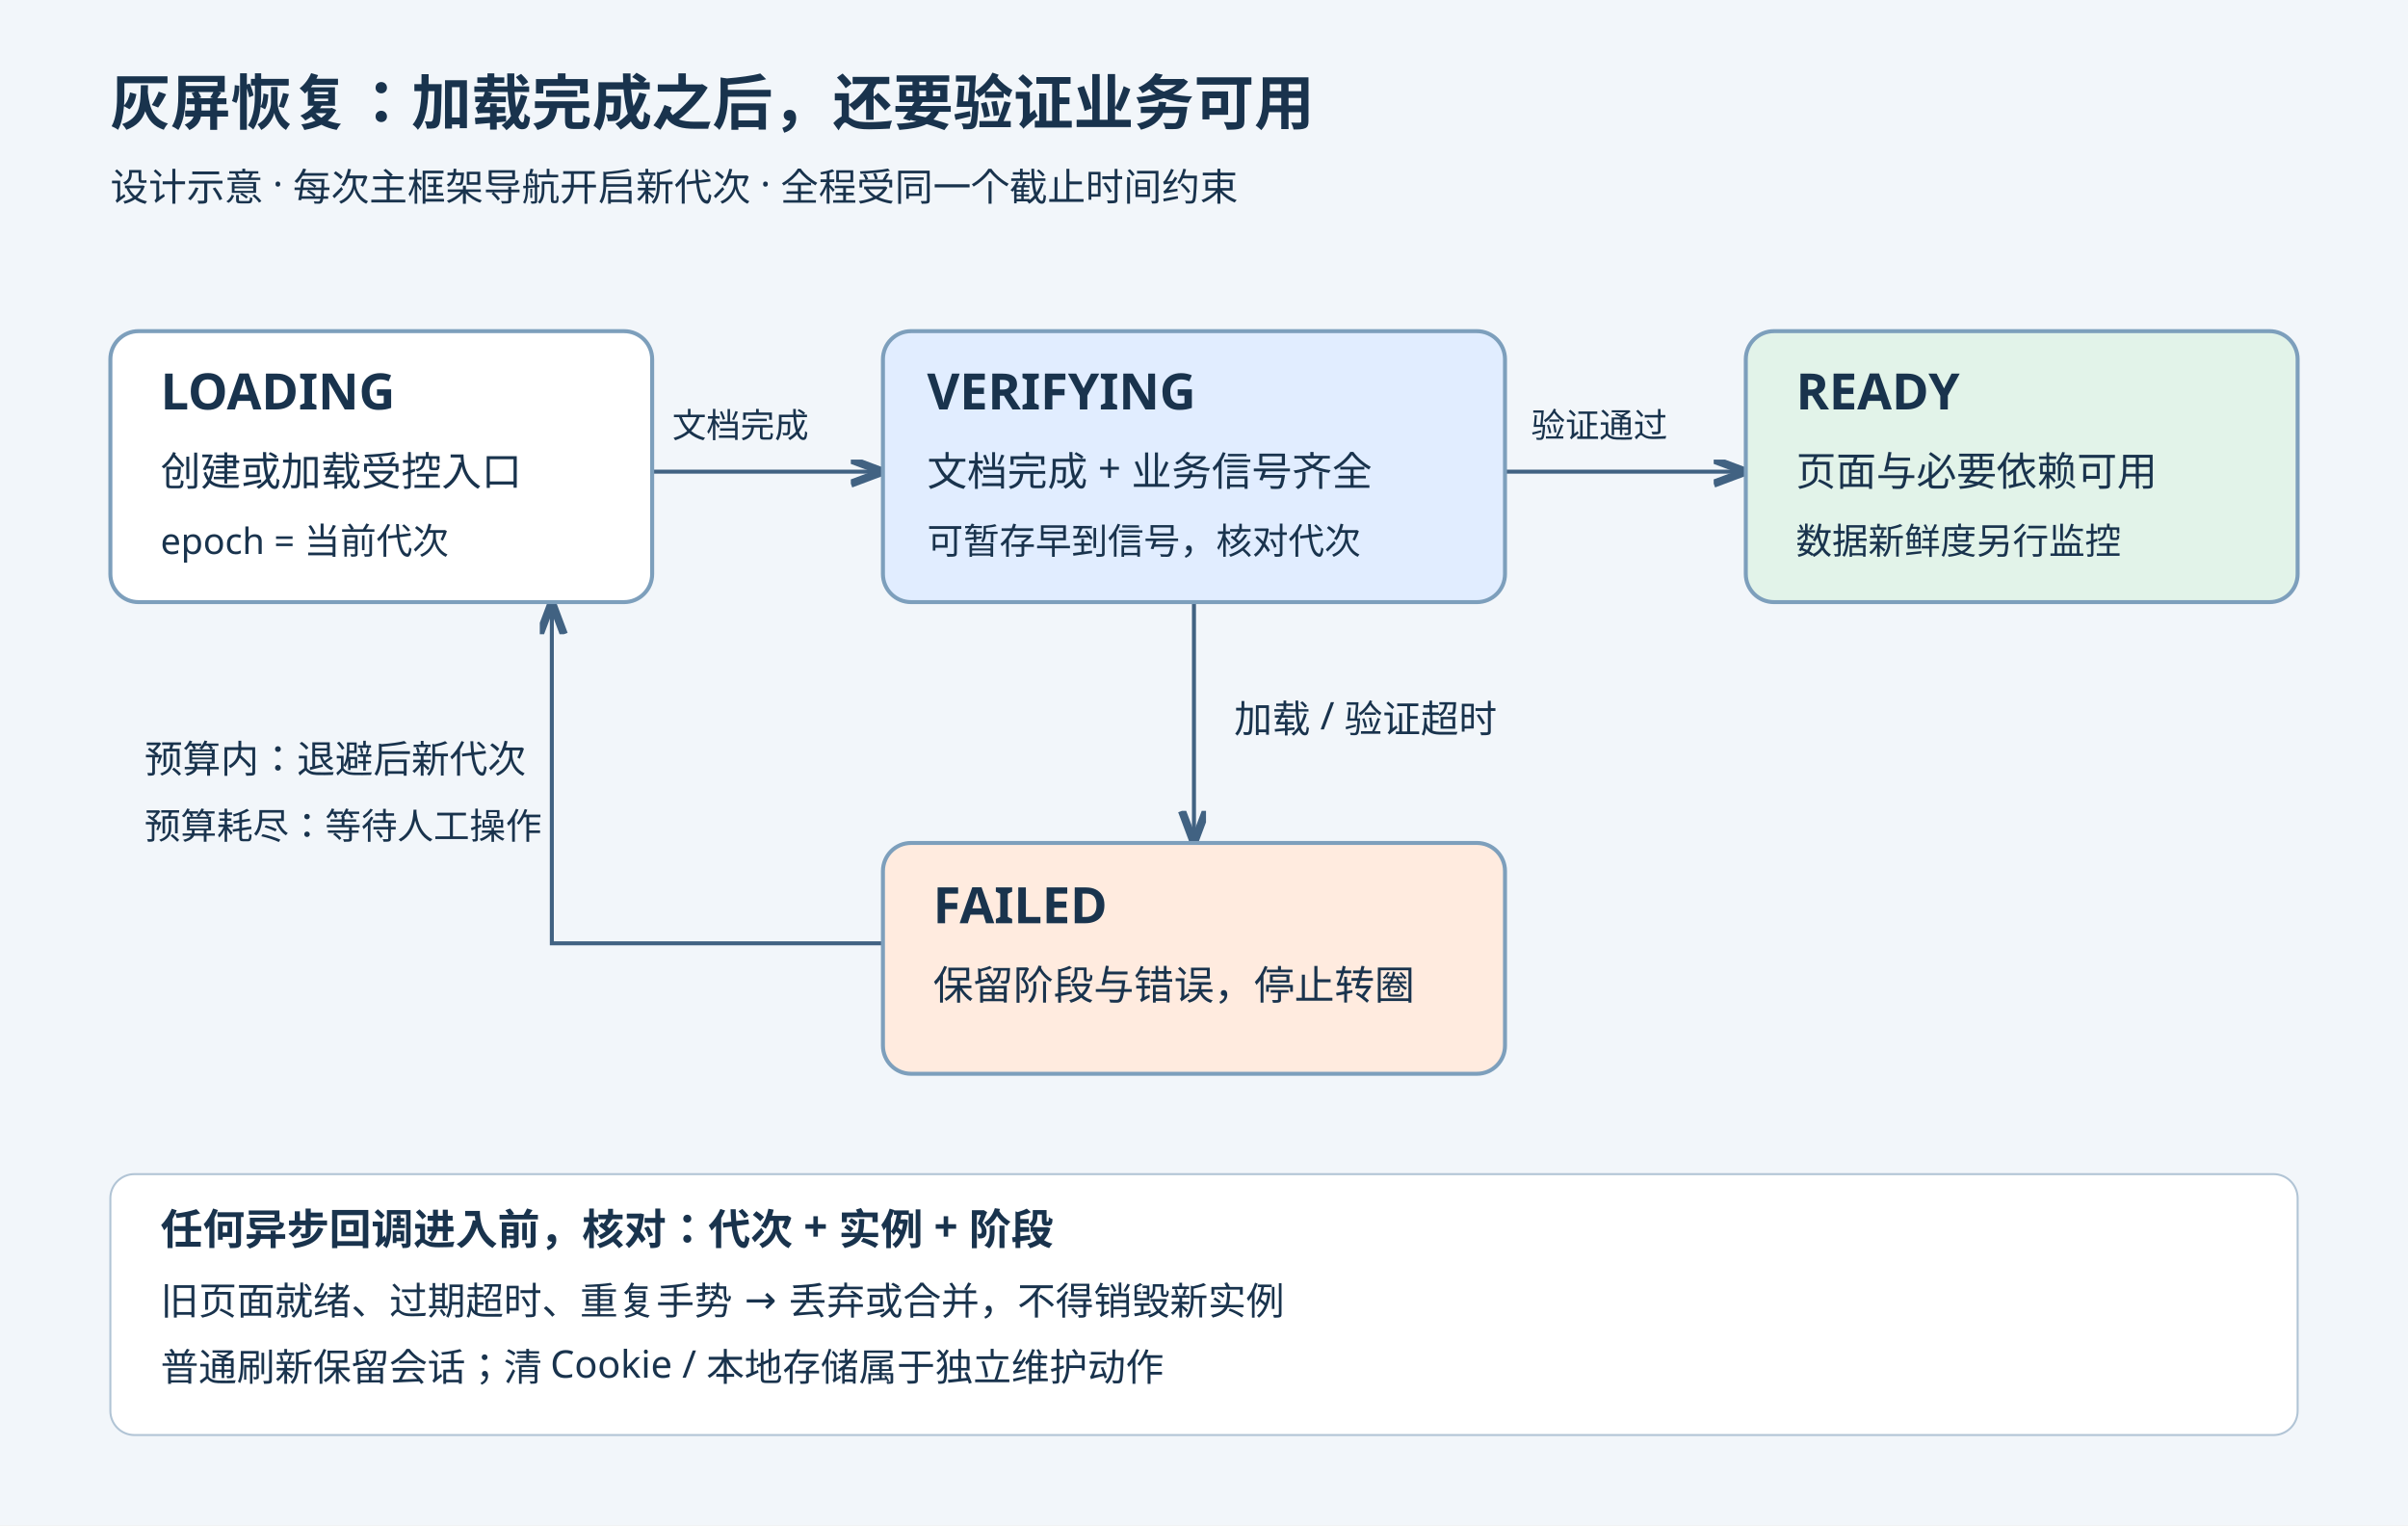
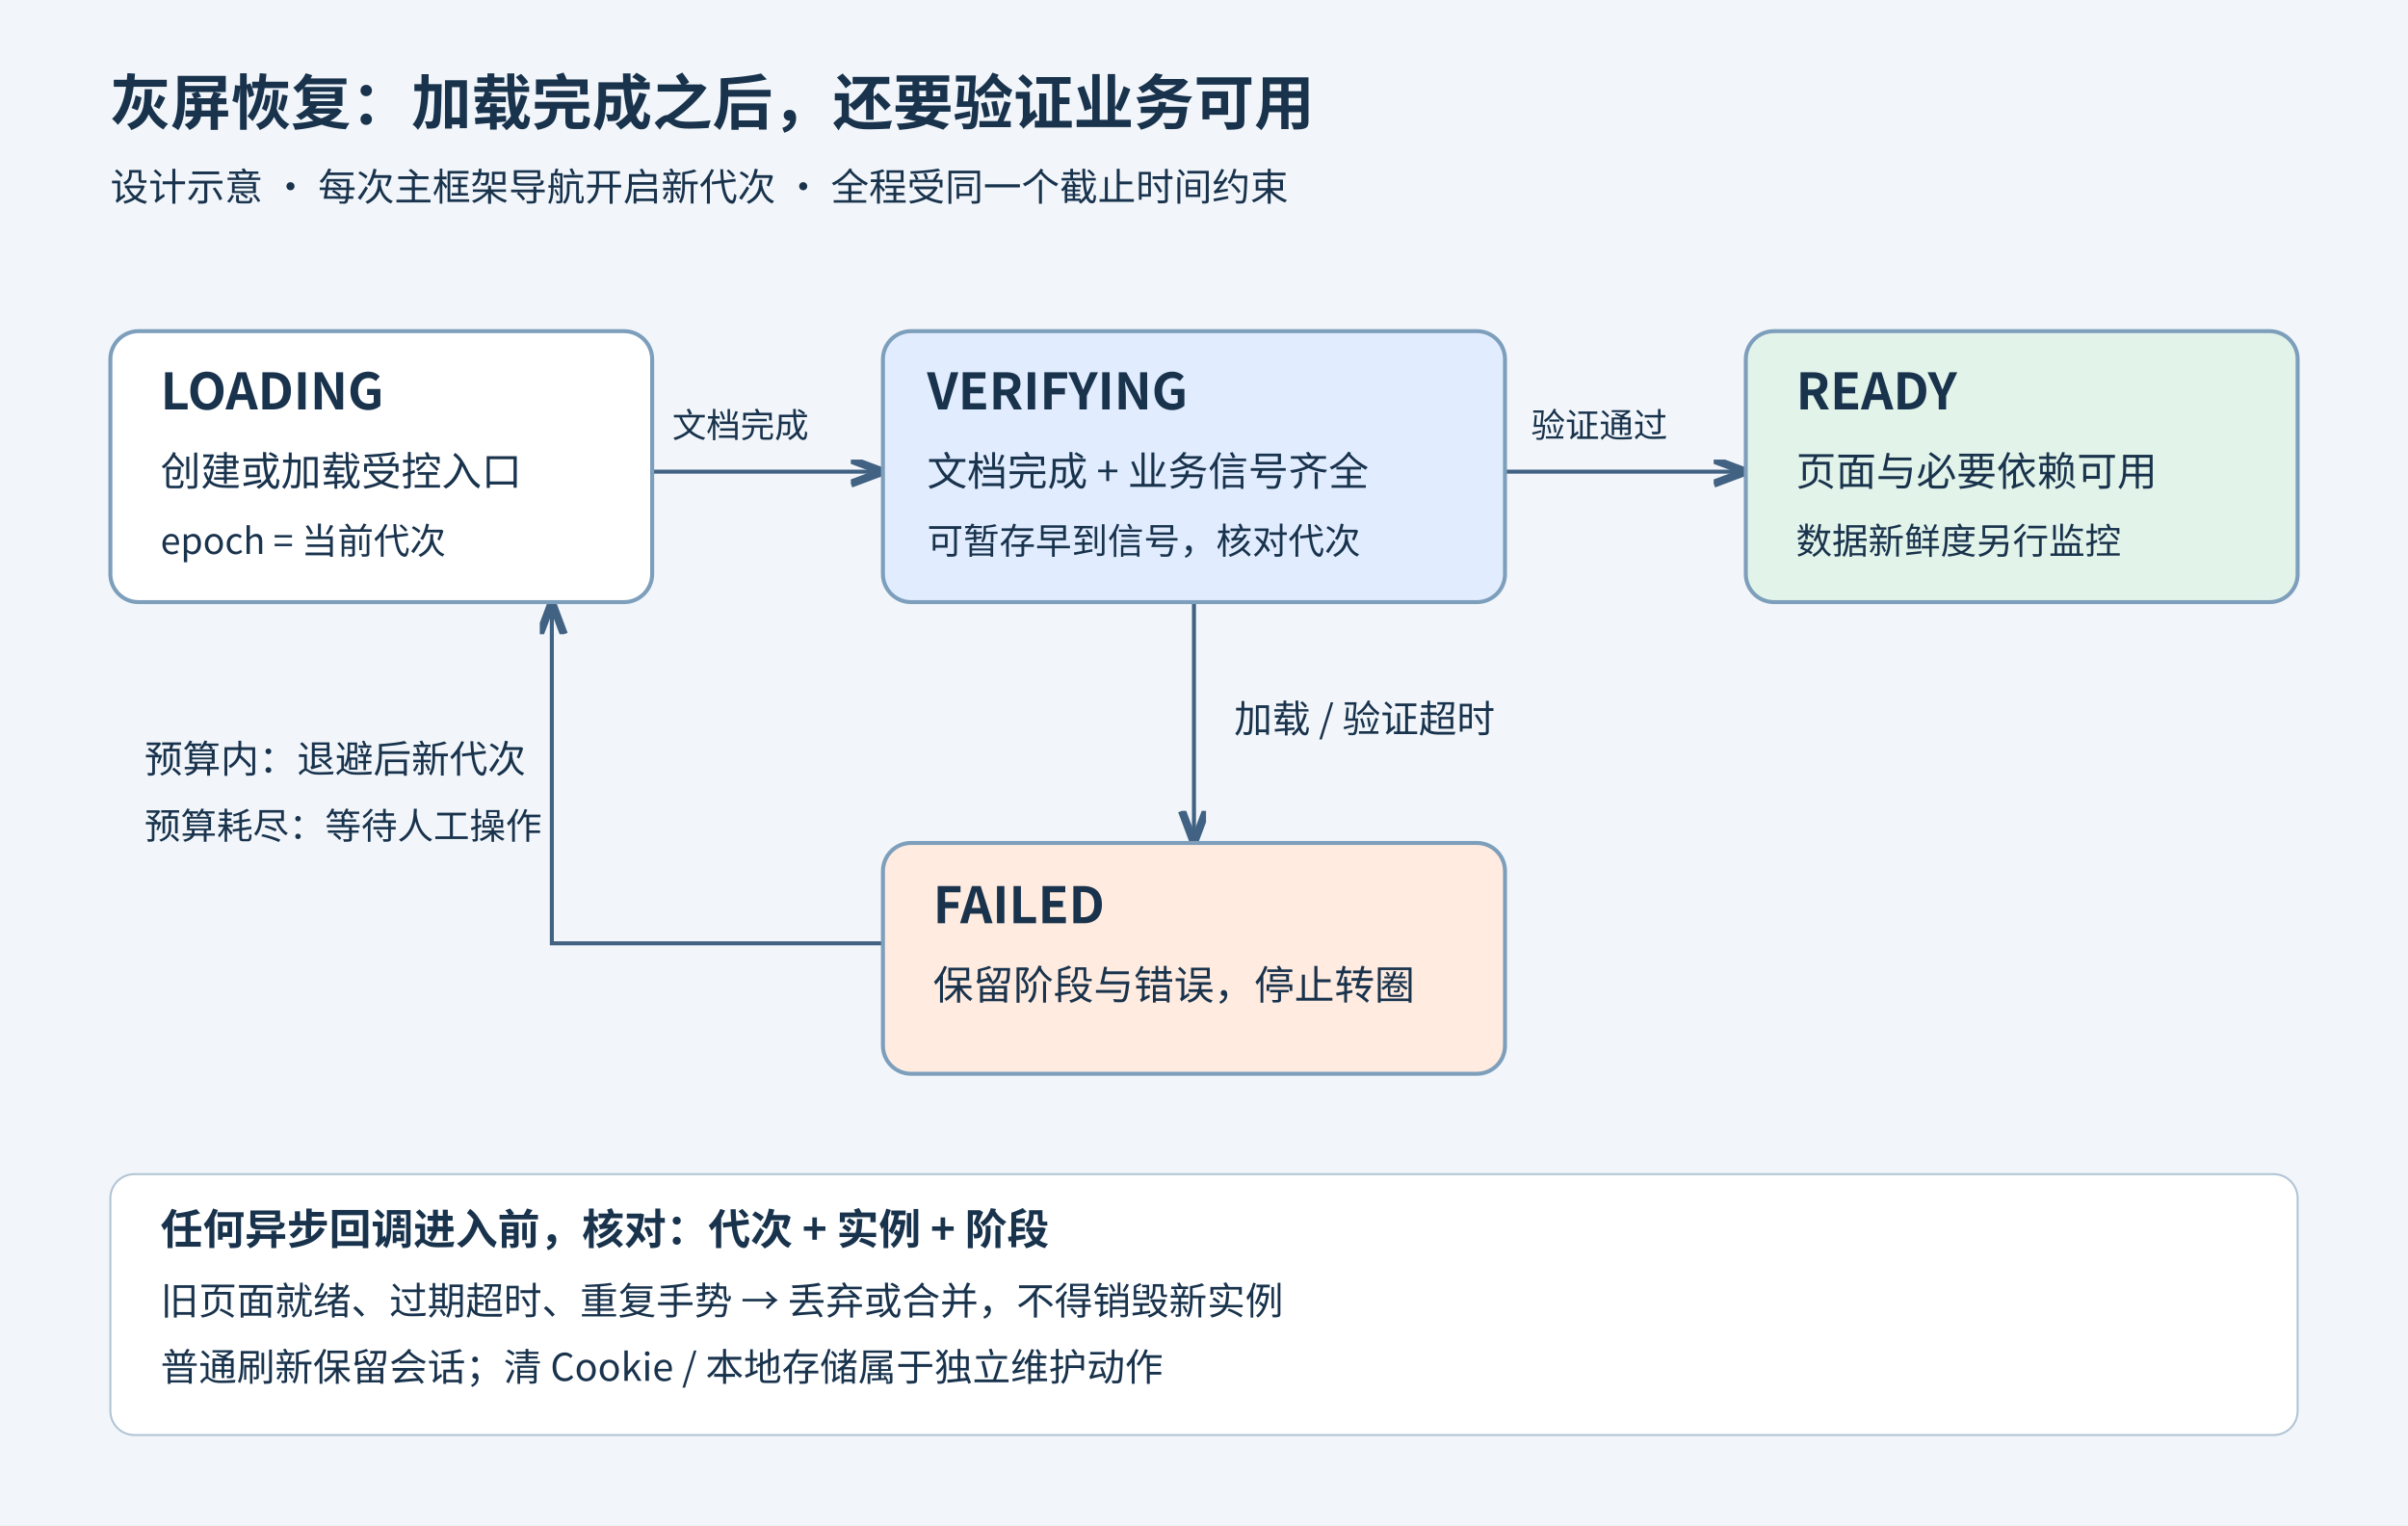
<svg xmlns="http://www.w3.org/2000/svg" width="1200" height="760" viewBox="0 0 1200 760" role="img" aria-labelledby="title desc">
  <defs>
    <marker id="arrow" markerWidth="10" markerHeight="10" refX="8" refY="3" orient="auto">
      <path d="M0 0L8 3L0 6" fill="none" stroke="#416282" stroke-width="2" />
    </marker>
  </defs>
  <rect width="1200" height="760" fill="#f2f6fa" />
-   <g font-family="sans-serif" fill="#19334d">
+   <g font-family="Noto Sans CJK SC, sans-serif" fill="#19334d">
    <text x="55" y="62" font-size="30" font-weight="bold">灰屏恢复：加载完成之后，还要验证业务可用</text>
    <text x="55" y="100" font-size="19">设计示意 · 每次主框架导航开启新代次 · 全程受同一个截止时间约束</text>
    <g stroke="#416282" stroke-width="2" marker-end="url(#arrow)" fill="none">
      <path d="M325 235H440" />
      <path d="M750 235H870" />
      <path d="M595 300V420" />
      <path d="M440 470H275V300" />
    </g>
    <g stroke="#7d9fbc" stroke-width="2">
      <rect x="55" y="165" width="270" height="135" rx="14" fill="#fff" />
      <rect x="440" y="165" width="310" height="135" rx="14" fill="#e1edff" />
      <rect x="870" y="165" width="275" height="135" rx="14" fill="#e2f3e9" />
      <rect x="440" y="420" width="310" height="115" rx="14" fill="#ffebdf" />
    </g>
    <text x="80" y="204" font-size="25" font-weight="bold">LOADING</text>
    <text x="80" y="242" font-size="20">创建或加载受控入口</text>
    <text x="80" y="276" font-size="18">epoch = 当前代次</text>
    <text x="462" y="204" font-size="25" font-weight="bold">VERIFYING</text>
    <text x="462" y="242" font-size="20">文档完成 + 业务信号齐全</text>
    <text x="462" y="276" font-size="18">可暂存早到信号，核对代次</text>
    <text x="895" y="204" font-size="25" font-weight="bold">READY</text>
    <text x="895" y="242" font-size="20">页面与必要依赖可用</text>
    <text x="895" y="276" font-size="18">数据新鲜度另行监控</text>
    <text x="335" y="218" font-size="17">文档完成</text>
    <text x="763" y="218" font-size="17">验证通过</text>
    <text x="615" y="365" font-size="19">加载 / 验证超时</text>
    <text x="465" y="460" font-size="25" font-weight="bold">FAILED</text>
    <text x="465" y="498" font-size="20">保留阶段与错误，停止转圈</text>
    <text x="72" y="385" font-size="19">预算内：退避后新代次</text>
    <text x="72" y="418" font-size="18">预算耗尽：等待人工操作</text>
    <rect x="55" y="585" width="1090" height="130" rx="12" fill="#fff" stroke="#b1c4d5" />
    <text x="80" y="620" font-size="21" font-weight="bold">任何异步回调进入前，核对：代次 + 实例 + 阶段</text>
    <text x="80" y="655" font-size="19">旧页面就绪、过期超时、重复手势 → 丢弃或合并，不得销毁新实例</text>
    <text x="80" y="688" font-size="19">普通刷新保留会话；清 Cookie / 本地存储属于独立维护动作</text>
  </g>
</svg>
